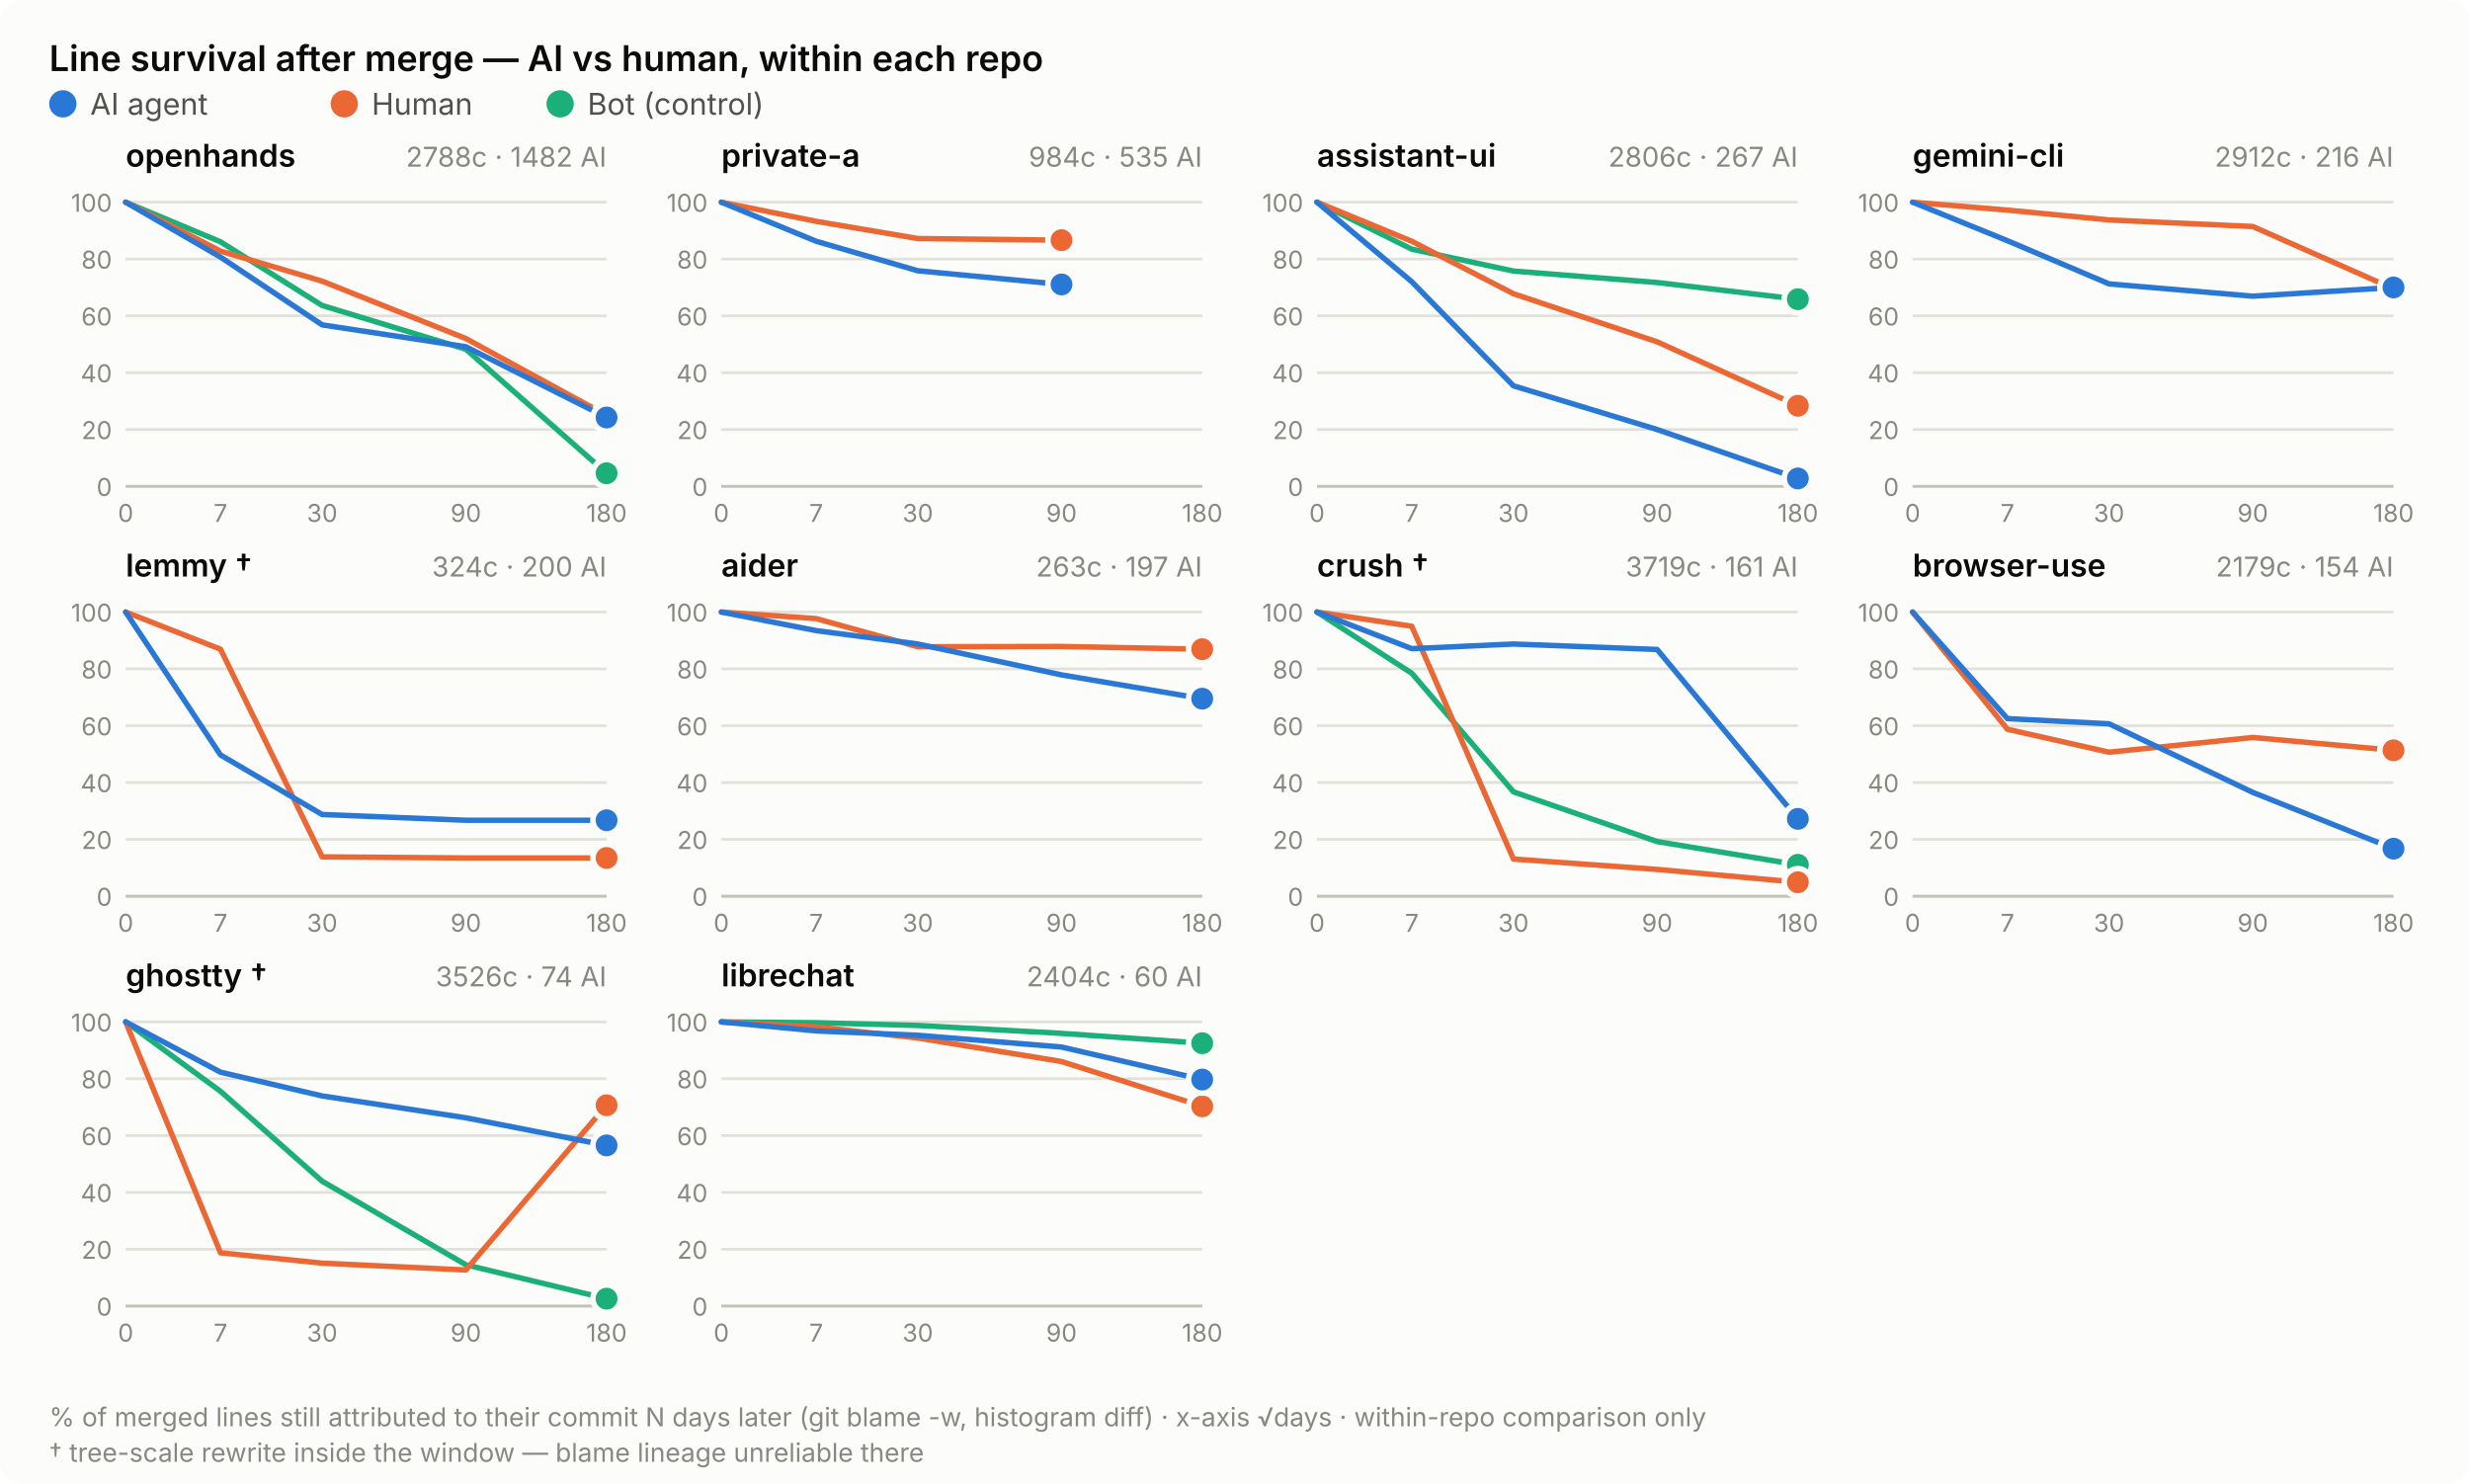
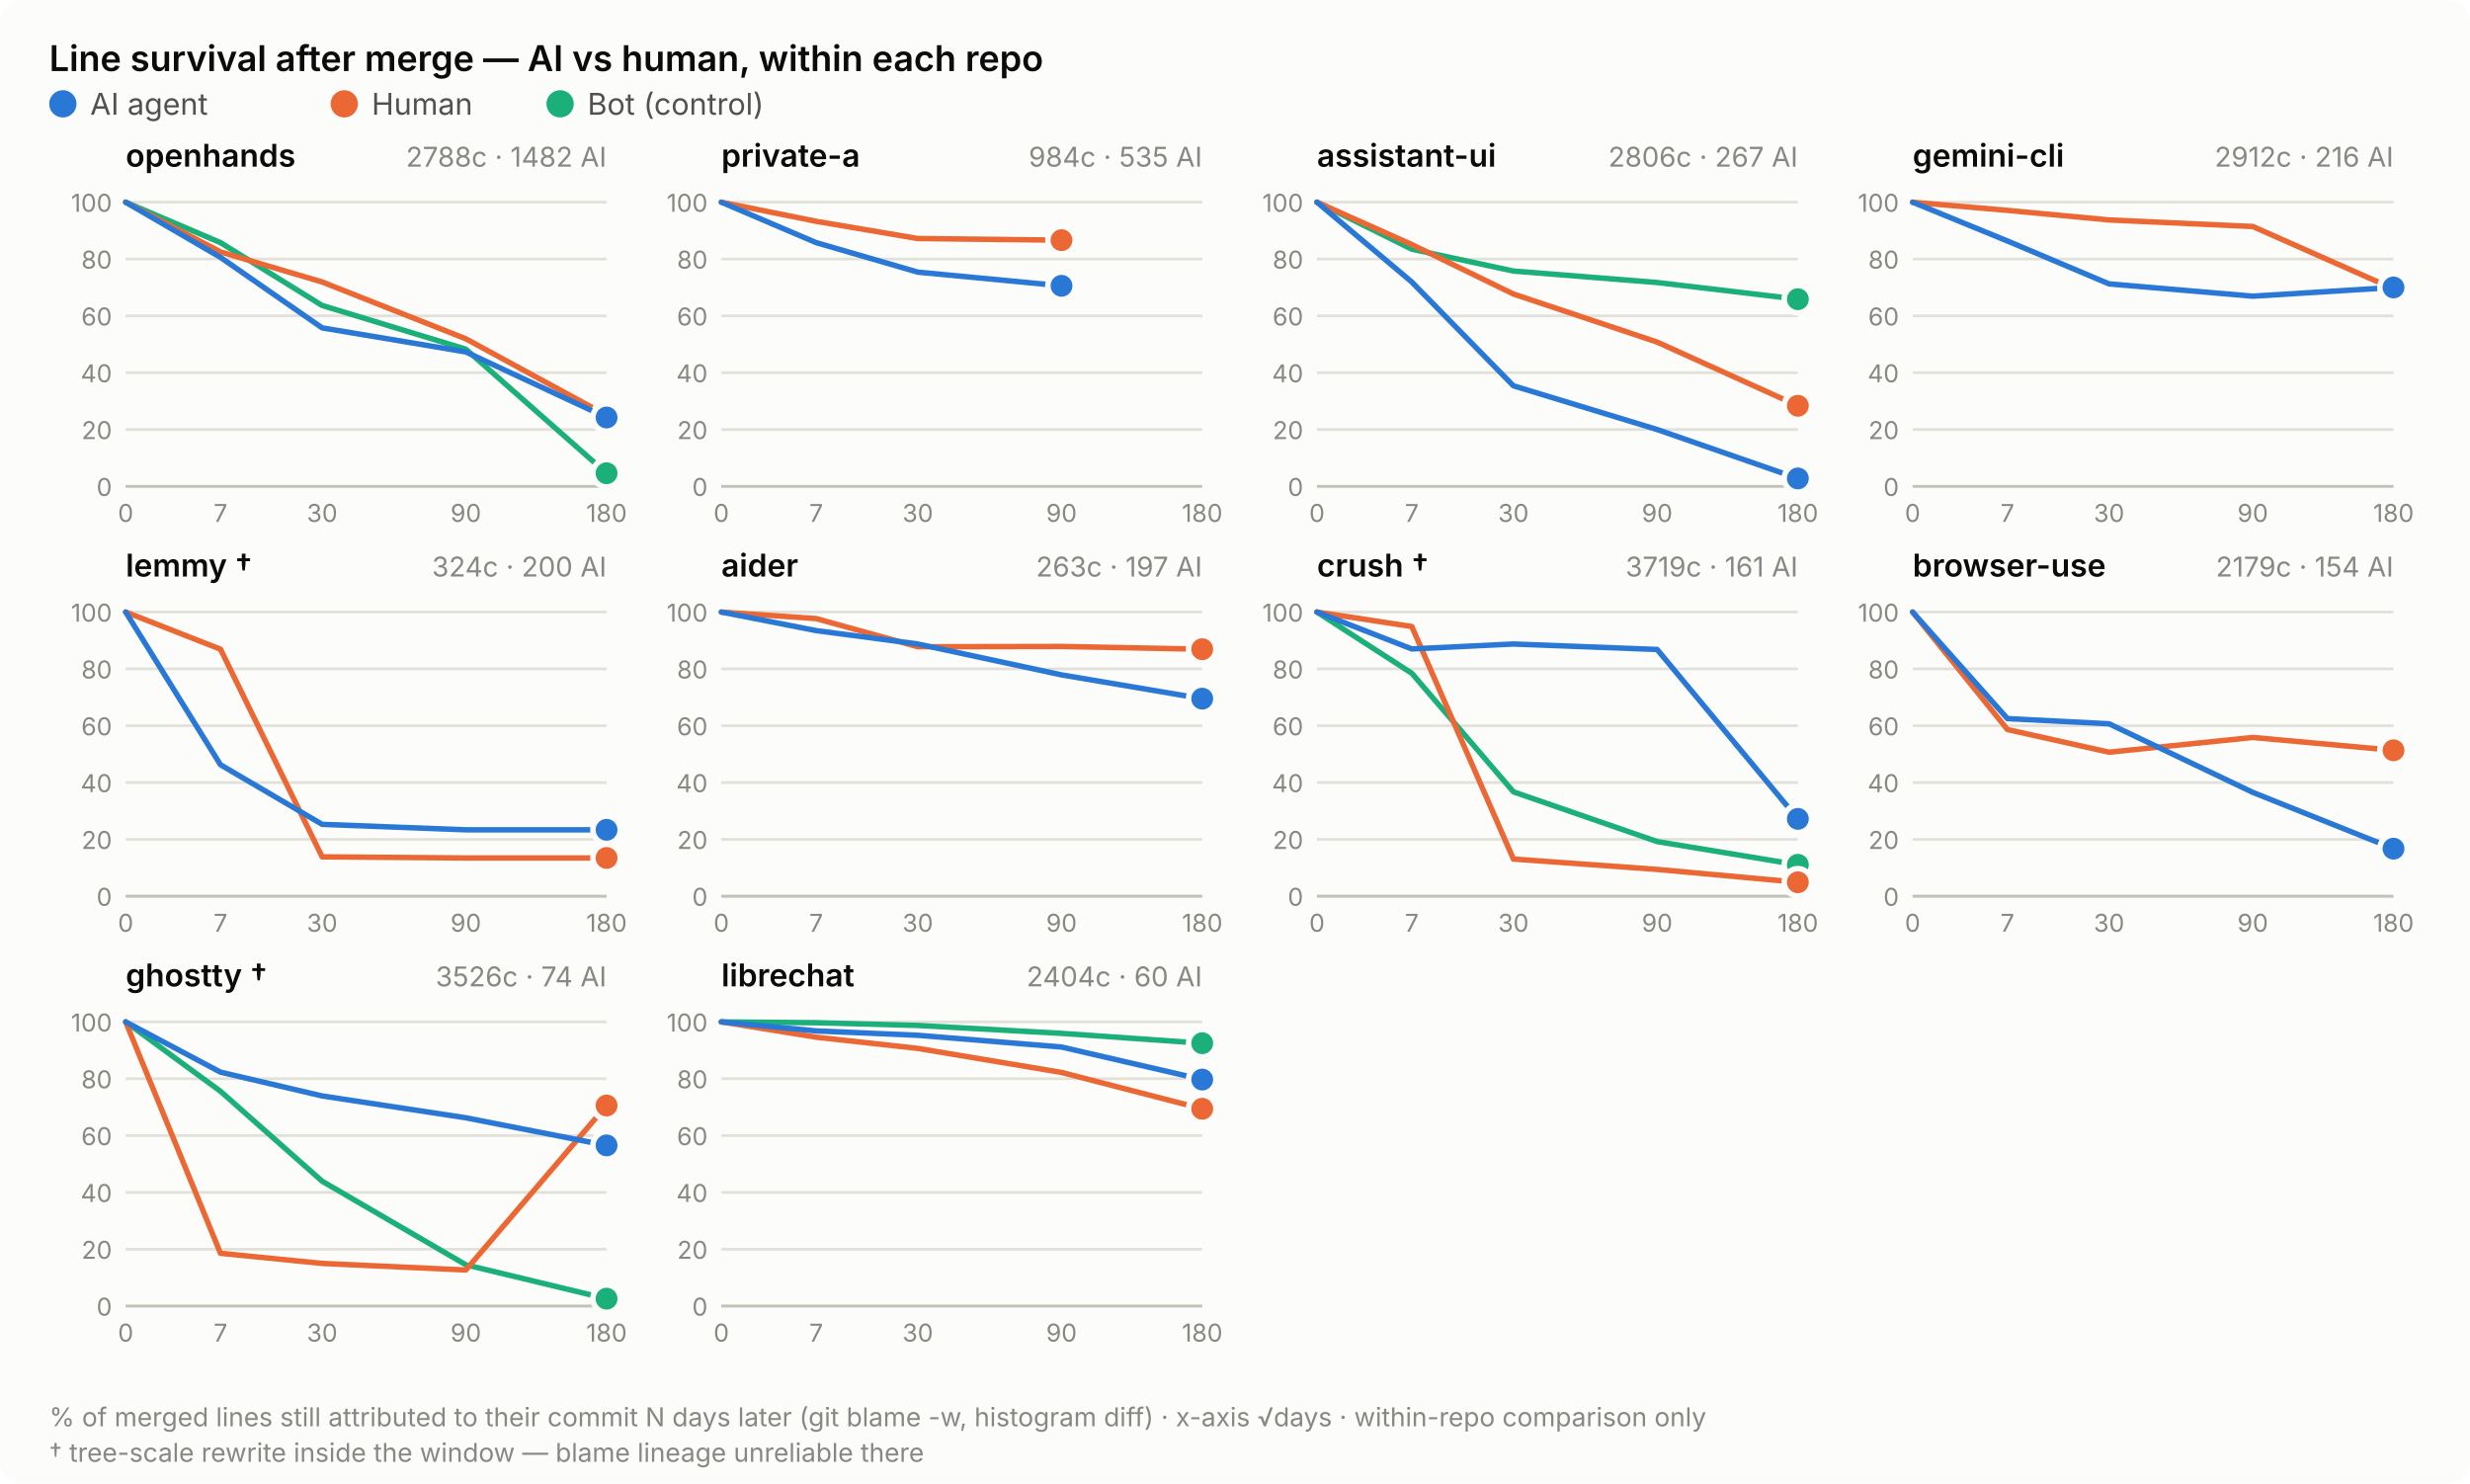
<svg xmlns="http://www.w3.org/2000/svg" width="904" height="543" viewBox="0 0 904 543" font-family="system-ui, -apple-system, &quot;Segoe UI&quot;, sans-serif">
  <rect width="904" height="543" fill="#fcfcfb" rx="8" />
  <text x="18" y="26" font-size="13" font-weight="600" fill="#0b0b0b">Line survival after merge — AI vs human, within each repo</text>
  <circle cx="23" cy="38" r="5" fill="#2a78d6" />
  <text x="33" y="42" font-size="11" fill="#52514e">AI agent</text>
  <circle cx="126" cy="38" r="5" fill="#eb6834" />
  <text x="136" y="42" font-size="11" fill="#52514e">Human</text>
  <circle cx="205" cy="38" r="5" fill="#1baf7a" />
  <text x="215" y="42" font-size="11" fill="#52514e">Bot (control)</text>
  <text x="46" y="61" font-size="11.5" font-weight="600" fill="#0b0b0b">openhands</text>
  <text x="222" y="61" font-size="10" text-anchor="end" fill="#898781">2788c · 1482 AI</text>
  <line x1="46" y1="178.0" x2="222" y2="178.0" stroke="#e1e0d9" stroke-width="1" />
  <text x="41" y="181.5" font-size="9" text-anchor="end" fill="#898781">0</text>
  <line x1="46" y1="157.2" x2="222" y2="157.2" stroke="#e1e0d9" stroke-width="1" />
  <text x="41" y="160.7" font-size="9" text-anchor="end" fill="#898781">20</text>
  <line x1="46" y1="136.4" x2="222" y2="136.4" stroke="#e1e0d9" stroke-width="1" />
  <text x="41" y="139.9" font-size="9" text-anchor="end" fill="#898781">40</text>
  <line x1="46" y1="115.6" x2="222" y2="115.6" stroke="#e1e0d9" stroke-width="1" />
  <text x="41" y="119.1" font-size="9" text-anchor="end" fill="#898781">60</text>
  <line x1="46" y1="94.8" x2="222" y2="94.8" stroke="#e1e0d9" stroke-width="1" />
  <text x="41" y="98.3" font-size="9" text-anchor="end" fill="#898781">80</text>
  <line x1="46" y1="74.0" x2="222" y2="74.0" stroke="#e1e0d9" stroke-width="1" />
  <text x="41" y="77.5" font-size="9" text-anchor="end" fill="#898781">100</text>
  <text x="46.0" y="191" font-size="9" text-anchor="middle" fill="#898781">0</text>
  <text x="80.7" y="191" font-size="9" text-anchor="middle" fill="#898781">7</text>
  <text x="117.9" y="191" font-size="9" text-anchor="middle" fill="#898781">30</text>
  <text x="170.5" y="191" font-size="9" text-anchor="middle" fill="#898781">90</text>
  <text x="222.0" y="191" font-size="9" text-anchor="middle" fill="#898781">180</text>
  <line x1="46" y1="178" x2="222" y2="178" stroke="#c3c2b7" stroke-width="1" />
-   <path d="M46.0,74.0 L80.7,88.5 L117.9,111.8 L170.5,127.8 L222.0,173.2" fill="none" stroke="#1baf7a" stroke-width="2" stroke-linecap="round" stroke-linejoin="round" />
+   <path d="M46.0,74.0 L80.7,88.8 L117.9,111.8 L170.5,127.8 L222.0,173.2" fill="none" stroke="#1baf7a" stroke-width="2" stroke-linecap="round" stroke-linejoin="round" />
  <circle cx="222.0" cy="173.2" r="6" fill="#fcfcfb" />
  <circle cx="222.0" cy="173.2" r="4" fill="#1baf7a" />
-   <path d="M46.0,74.0 L80.7,91.9 L117.9,102.9 L170.5,123.9 L222.0,152.0" fill="none" stroke="#eb6834" stroke-width="2" stroke-linecap="round" stroke-linejoin="round" />
+   <path d="M46.0,74.0 L80.7,92.2 L117.9,103.2 L170.5,124.0 L222.0,152.0" fill="none" stroke="#eb6834" stroke-width="2" stroke-linecap="round" stroke-linejoin="round" />
  <circle cx="222.0" cy="152.0" r="6" fill="#fcfcfb" />
  <circle cx="222.0" cy="152.0" r="4" fill="#eb6834" />
-   <path d="M46.0,74.0 L80.7,94.1 L117.9,118.9 L170.5,126.9 L222.0,152.8" fill="none" stroke="#2a78d6" stroke-width="2" stroke-linecap="round" stroke-linejoin="round" />
+   <path d="M46.0,74.0 L80.7,94.2 L117.9,120.0 L170.5,128.8 L222.0,152.8" fill="none" stroke="#2a78d6" stroke-width="2" stroke-linecap="round" stroke-linejoin="round" />
  <circle cx="222.0" cy="152.8" r="6" fill="#fcfcfb" />
  <circle cx="222.0" cy="152.8" r="4" fill="#2a78d6" />
  <text x="264" y="61" font-size="11.5" font-weight="600" fill="#0b0b0b">private-a</text>
  <text x="440" y="61" font-size="10" text-anchor="end" fill="#898781">984c · 535 AI</text>
  <line x1="264" y1="178.0" x2="440" y2="178.0" stroke="#e1e0d9" stroke-width="1" />
  <text x="259" y="181.5" font-size="9" text-anchor="end" fill="#898781">0</text>
  <line x1="264" y1="157.2" x2="440" y2="157.2" stroke="#e1e0d9" stroke-width="1" />
  <text x="259" y="160.7" font-size="9" text-anchor="end" fill="#898781">20</text>
  <line x1="264" y1="136.4" x2="440" y2="136.4" stroke="#e1e0d9" stroke-width="1" />
  <text x="259" y="139.9" font-size="9" text-anchor="end" fill="#898781">40</text>
  <line x1="264" y1="115.6" x2="440" y2="115.6" stroke="#e1e0d9" stroke-width="1" />
  <text x="259" y="119.1" font-size="9" text-anchor="end" fill="#898781">60</text>
  <line x1="264" y1="94.8" x2="440" y2="94.8" stroke="#e1e0d9" stroke-width="1" />
  <text x="259" y="98.3" font-size="9" text-anchor="end" fill="#898781">80</text>
  <line x1="264" y1="74.0" x2="440" y2="74.0" stroke="#e1e0d9" stroke-width="1" />
  <text x="259" y="77.5" font-size="9" text-anchor="end" fill="#898781">100</text>
  <text x="264.0" y="191" font-size="9" text-anchor="middle" fill="#898781">0</text>
  <text x="298.7" y="191" font-size="9" text-anchor="middle" fill="#898781">7</text>
  <text x="335.9" y="191" font-size="9" text-anchor="middle" fill="#898781">30</text>
  <text x="388.5" y="191" font-size="9" text-anchor="middle" fill="#898781">90</text>
  <text x="440.0" y="191" font-size="9" text-anchor="middle" fill="#898781">180</text>
  <line x1="264" y1="178" x2="440" y2="178" stroke="#c3c2b7" stroke-width="1" />
  <path d="M264.0,74.0 L298.7,81.0 L335.9,87.3 L388.5,87.9" fill="none" stroke="#eb6834" stroke-width="2" stroke-linecap="round" stroke-linejoin="round" />
  <circle cx="388.5" cy="87.9" r="6" fill="#fcfcfb" />
  <circle cx="388.5" cy="87.9" r="4" fill="#eb6834" />
-   <path d="M264.0,74.0 L298.7,88.3 L335.9,99.1 L388.5,104.1" fill="none" stroke="#2a78d6" stroke-width="2" stroke-linecap="round" stroke-linejoin="round" />
-   <circle cx="388.5" cy="104.1" r="6" fill="#fcfcfb" />
-   <circle cx="388.5" cy="104.1" r="4" fill="#2a78d6" />
+   <path d="M264.0,74.0 L298.7,88.8 L335.9,99.6 L388.5,104.6" fill="none" stroke="#2a78d6" stroke-width="2" stroke-linecap="round" stroke-linejoin="round" />
+   <circle cx="388.5" cy="104.6" r="6" fill="#fcfcfb" />
+   <circle cx="388.5" cy="104.6" r="4" fill="#2a78d6" />
  <text x="482" y="61" font-size="11.5" font-weight="600" fill="#0b0b0b">assistant-ui</text>
  <text x="658" y="61" font-size="10" text-anchor="end" fill="#898781">2806c · 267 AI</text>
  <line x1="482" y1="178.0" x2="658" y2="178.0" stroke="#e1e0d9" stroke-width="1" />
  <text x="477" y="181.5" font-size="9" text-anchor="end" fill="#898781">0</text>
  <line x1="482" y1="157.2" x2="658" y2="157.2" stroke="#e1e0d9" stroke-width="1" />
  <text x="477" y="160.7" font-size="9" text-anchor="end" fill="#898781">20</text>
  <line x1="482" y1="136.4" x2="658" y2="136.4" stroke="#e1e0d9" stroke-width="1" />
  <text x="477" y="139.9" font-size="9" text-anchor="end" fill="#898781">40</text>
  <line x1="482" y1="115.6" x2="658" y2="115.6" stroke="#e1e0d9" stroke-width="1" />
  <text x="477" y="119.1" font-size="9" text-anchor="end" fill="#898781">60</text>
  <line x1="482" y1="94.8" x2="658" y2="94.8" stroke="#e1e0d9" stroke-width="1" />
  <text x="477" y="98.3" font-size="9" text-anchor="end" fill="#898781">80</text>
  <line x1="482" y1="74.0" x2="658" y2="74.0" stroke="#e1e0d9" stroke-width="1" />
  <text x="477" y="77.5" font-size="9" text-anchor="end" fill="#898781">100</text>
  <text x="482.0" y="191" font-size="9" text-anchor="middle" fill="#898781">0</text>
  <text x="516.7" y="191" font-size="9" text-anchor="middle" fill="#898781">7</text>
  <text x="553.9" y="191" font-size="9" text-anchor="middle" fill="#898781">30</text>
  <text x="606.5" y="191" font-size="9" text-anchor="middle" fill="#898781">90</text>
  <text x="658.0" y="191" font-size="9" text-anchor="middle" fill="#898781">180</text>
  <line x1="482" y1="178" x2="658" y2="178" stroke="#c3c2b7" stroke-width="1" />
  <path d="M482.0,74.0 L516.7,91.2 L553.9,99.2 L606.5,103.4 L658.0,109.5" fill="none" stroke="#1baf7a" stroke-width="2" stroke-linecap="round" stroke-linejoin="round" />
  <circle cx="658.0" cy="109.5" r="6" fill="#fcfcfb" />
  <circle cx="658.0" cy="109.5" r="4" fill="#1baf7a" />
-   <path d="M482.0,74.0 L516.7,88.3 L553.9,107.5 L606.5,125.1 L658.0,148.5" fill="none" stroke="#eb6834" stroke-width="2" stroke-linecap="round" stroke-linejoin="round" />
+   <path d="M482.0,74.0 L516.7,89.5 L553.9,107.6 L606.5,125.2 L658.0,148.5" fill="none" stroke="#eb6834" stroke-width="2" stroke-linecap="round" stroke-linejoin="round" />
  <circle cx="658.0" cy="148.5" r="6" fill="#fcfcfb" />
  <circle cx="658.0" cy="148.5" r="4" fill="#eb6834" />
-   <path d="M482.0,74.0 L516.7,103.1 L553.9,141.2 L606.5,157.2 L658.0,175.1" fill="none" stroke="#2a78d6" stroke-width="2" stroke-linecap="round" stroke-linejoin="round" />
+   <path d="M482.0,74.0 L516.7,103.2 L553.9,141.2 L606.5,157.2 L658.0,175.1" fill="none" stroke="#2a78d6" stroke-width="2" stroke-linecap="round" stroke-linejoin="round" />
  <circle cx="658.0" cy="175.1" r="6" fill="#fcfcfb" />
  <circle cx="658.0" cy="175.1" r="4" fill="#2a78d6" />
  <text x="700" y="61" font-size="11.5" font-weight="600" fill="#0b0b0b">gemini-cli</text>
  <text x="876" y="61" font-size="10" text-anchor="end" fill="#898781">2912c · 216 AI</text>
  <line x1="700" y1="178.0" x2="876" y2="178.0" stroke="#e1e0d9" stroke-width="1" />
  <text x="695" y="181.5" font-size="9" text-anchor="end" fill="#898781">0</text>
  <line x1="700" y1="157.2" x2="876" y2="157.2" stroke="#e1e0d9" stroke-width="1" />
  <text x="695" y="160.7" font-size="9" text-anchor="end" fill="#898781">20</text>
  <line x1="700" y1="136.4" x2="876" y2="136.4" stroke="#e1e0d9" stroke-width="1" />
  <text x="695" y="139.9" font-size="9" text-anchor="end" fill="#898781">40</text>
  <line x1="700" y1="115.6" x2="876" y2="115.6" stroke="#e1e0d9" stroke-width="1" />
  <text x="695" y="119.1" font-size="9" text-anchor="end" fill="#898781">60</text>
  <line x1="700" y1="94.8" x2="876" y2="94.8" stroke="#e1e0d9" stroke-width="1" />
  <text x="695" y="98.3" font-size="9" text-anchor="end" fill="#898781">80</text>
  <line x1="700" y1="74.0" x2="876" y2="74.0" stroke="#e1e0d9" stroke-width="1" />
  <text x="695" y="77.5" font-size="9" text-anchor="end" fill="#898781">100</text>
  <text x="700.0" y="191" font-size="9" text-anchor="middle" fill="#898781">0</text>
  <text x="734.7" y="191" font-size="9" text-anchor="middle" fill="#898781">7</text>
  <text x="771.9" y="191" font-size="9" text-anchor="middle" fill="#898781">30</text>
  <text x="824.5" y="191" font-size="9" text-anchor="middle" fill="#898781">90</text>
  <text x="876.0" y="191" font-size="9" text-anchor="middle" fill="#898781">180</text>
  <line x1="700" y1="178" x2="876" y2="178" stroke="#c3c2b7" stroke-width="1" />
-   <path d="M700.0,74.0 L734.7,76.9 L771.9,80.5 L824.5,82.9 L876.0,105.7" fill="none" stroke="#eb6834" stroke-width="2" stroke-linecap="round" stroke-linejoin="round" />
+   <path d="M700.0,74.0 L734.7,77.0 L771.9,80.5 L824.5,82.9 L876.0,105.7" fill="none" stroke="#eb6834" stroke-width="2" stroke-linecap="round" stroke-linejoin="round" />
  <circle cx="876.0" cy="105.7" r="6" fill="#fcfcfb" />
  <circle cx="876.0" cy="105.7" r="4" fill="#eb6834" />
-   <path d="M700.0,74.0 L734.7,88.1 L771.9,103.9 L824.5,108.4 L876.0,105.2" fill="none" stroke="#2a78d6" stroke-width="2" stroke-linecap="round" stroke-linejoin="round" />
+   <path d="M700.0,74.0 L734.7,88.2 L771.9,103.9 L824.5,108.4 L876.0,105.2" fill="none" stroke="#2a78d6" stroke-width="2" stroke-linecap="round" stroke-linejoin="round" />
  <circle cx="876.0" cy="105.2" r="6" fill="#fcfcfb" />
  <circle cx="876.0" cy="105.2" r="4" fill="#2a78d6" />
  <text x="46" y="211" font-size="11.5" font-weight="600" fill="#0b0b0b">lemmy †</text>
  <text x="222" y="211" font-size="10" text-anchor="end" fill="#898781">324c · 200 AI</text>
  <line x1="46" y1="328.0" x2="222" y2="328.0" stroke="#e1e0d9" stroke-width="1" />
  <text x="41" y="331.5" font-size="9" text-anchor="end" fill="#898781">0</text>
  <line x1="46" y1="307.2" x2="222" y2="307.2" stroke="#e1e0d9" stroke-width="1" />
  <text x="41" y="310.7" font-size="9" text-anchor="end" fill="#898781">20</text>
  <line x1="46" y1="286.4" x2="222" y2="286.4" stroke="#e1e0d9" stroke-width="1" />
  <text x="41" y="289.9" font-size="9" text-anchor="end" fill="#898781">40</text>
  <line x1="46" y1="265.6" x2="222" y2="265.6" stroke="#e1e0d9" stroke-width="1" />
  <text x="41" y="269.1" font-size="9" text-anchor="end" fill="#898781">60</text>
  <line x1="46" y1="244.8" x2="222" y2="244.8" stroke="#e1e0d9" stroke-width="1" />
  <text x="41" y="248.3" font-size="9" text-anchor="end" fill="#898781">80</text>
  <line x1="46" y1="224.0" x2="222" y2="224.0" stroke="#e1e0d9" stroke-width="1" />
  <text x="41" y="227.5" font-size="9" text-anchor="end" fill="#898781">100</text>
  <text x="46.0" y="341" font-size="9" text-anchor="middle" fill="#898781">0</text>
  <text x="80.7" y="341" font-size="9" text-anchor="middle" fill="#898781">7</text>
  <text x="117.9" y="341" font-size="9" text-anchor="middle" fill="#898781">30</text>
  <text x="170.5" y="341" font-size="9" text-anchor="middle" fill="#898781">90</text>
  <text x="222.0" y="341" font-size="9" text-anchor="middle" fill="#898781">180</text>
  <line x1="46" y1="328" x2="222" y2="328" stroke="#c3c2b7" stroke-width="1" />
  <path d="M46.0,224.0 L80.7,237.6 L117.9,313.6 L170.5,314.0 L222.0,314.0" fill="none" stroke="#eb6834" stroke-width="2" stroke-linecap="round" stroke-linejoin="round" />
  <circle cx="222.0" cy="314.0" r="6" fill="#fcfcfb" />
  <circle cx="222.0" cy="314.0" r="4" fill="#eb6834" />
-   <path d="M46.0,224.0 L80.7,276.3 L117.9,298.1 L170.5,300.2 L222.0,300.2" fill="none" stroke="#2a78d6" stroke-width="2" stroke-linecap="round" stroke-linejoin="round" />
-   <circle cx="222.0" cy="300.2" r="6" fill="#fcfcfb" />
-   <circle cx="222.0" cy="300.2" r="4" fill="#2a78d6" />
+   <path d="M46.0,224.0 L80.7,279.9 L117.9,301.7 L170.5,303.7 L222.0,303.7" fill="none" stroke="#2a78d6" stroke-width="2" stroke-linecap="round" stroke-linejoin="round" />
+   <circle cx="222.0" cy="303.7" r="6" fill="#fcfcfb" />
+   <circle cx="222.0" cy="303.7" r="4" fill="#2a78d6" />
  <text x="264" y="211" font-size="11.5" font-weight="600" fill="#0b0b0b">aider</text>
  <text x="440" y="211" font-size="10" text-anchor="end" fill="#898781">263c · 197 AI</text>
  <line x1="264" y1="328.0" x2="440" y2="328.0" stroke="#e1e0d9" stroke-width="1" />
  <text x="259" y="331.5" font-size="9" text-anchor="end" fill="#898781">0</text>
  <line x1="264" y1="307.2" x2="440" y2="307.2" stroke="#e1e0d9" stroke-width="1" />
  <text x="259" y="310.7" font-size="9" text-anchor="end" fill="#898781">20</text>
  <line x1="264" y1="286.4" x2="440" y2="286.4" stroke="#e1e0d9" stroke-width="1" />
  <text x="259" y="289.9" font-size="9" text-anchor="end" fill="#898781">40</text>
  <line x1="264" y1="265.6" x2="440" y2="265.6" stroke="#e1e0d9" stroke-width="1" />
  <text x="259" y="269.1" font-size="9" text-anchor="end" fill="#898781">60</text>
  <line x1="264" y1="244.8" x2="440" y2="244.8" stroke="#e1e0d9" stroke-width="1" />
  <text x="259" y="248.3" font-size="9" text-anchor="end" fill="#898781">80</text>
  <line x1="264" y1="224.0" x2="440" y2="224.0" stroke="#e1e0d9" stroke-width="1" />
  <text x="259" y="227.5" font-size="9" text-anchor="end" fill="#898781">100</text>
  <text x="264.0" y="341" font-size="9" text-anchor="middle" fill="#898781">0</text>
  <text x="298.7" y="341" font-size="9" text-anchor="middle" fill="#898781">7</text>
  <text x="335.9" y="341" font-size="9" text-anchor="middle" fill="#898781">30</text>
  <text x="388.5" y="341" font-size="9" text-anchor="middle" fill="#898781">90</text>
  <text x="440.0" y="341" font-size="9" text-anchor="middle" fill="#898781">180</text>
  <line x1="264" y1="328" x2="440" y2="328" stroke="#c3c2b7" stroke-width="1" />
  <path d="M264.0,224.0 L298.7,226.4 L335.9,236.7 L388.5,236.6 L440.0,237.6" fill="none" stroke="#eb6834" stroke-width="2" stroke-linecap="round" stroke-linejoin="round" />
  <circle cx="440.0" cy="237.6" r="6" fill="#fcfcfb" />
  <circle cx="440.0" cy="237.6" r="4" fill="#eb6834" />
  <path d="M264.0,224.0 L298.7,230.8 L335.9,235.7 L388.5,247.0 L440.0,255.7" fill="none" stroke="#2a78d6" stroke-width="2" stroke-linecap="round" stroke-linejoin="round" />
  <circle cx="440.0" cy="255.7" r="6" fill="#fcfcfb" />
  <circle cx="440.0" cy="255.7" r="4" fill="#2a78d6" />
  <text x="482" y="211" font-size="11.5" font-weight="600" fill="#0b0b0b">crush †</text>
  <text x="658" y="211" font-size="10" text-anchor="end" fill="#898781">3719c · 161 AI</text>
  <line x1="482" y1="328.0" x2="658" y2="328.0" stroke="#e1e0d9" stroke-width="1" />
  <text x="477" y="331.5" font-size="9" text-anchor="end" fill="#898781">0</text>
  <line x1="482" y1="307.2" x2="658" y2="307.2" stroke="#e1e0d9" stroke-width="1" />
  <text x="477" y="310.7" font-size="9" text-anchor="end" fill="#898781">20</text>
  <line x1="482" y1="286.4" x2="658" y2="286.4" stroke="#e1e0d9" stroke-width="1" />
  <text x="477" y="289.9" font-size="9" text-anchor="end" fill="#898781">40</text>
  <line x1="482" y1="265.6" x2="658" y2="265.6" stroke="#e1e0d9" stroke-width="1" />
  <text x="477" y="269.1" font-size="9" text-anchor="end" fill="#898781">60</text>
  <line x1="482" y1="244.8" x2="658" y2="244.8" stroke="#e1e0d9" stroke-width="1" />
  <text x="477" y="248.3" font-size="9" text-anchor="end" fill="#898781">80</text>
  <line x1="482" y1="224.0" x2="658" y2="224.0" stroke="#e1e0d9" stroke-width="1" />
  <text x="477" y="227.5" font-size="9" text-anchor="end" fill="#898781">100</text>
  <text x="482.0" y="341" font-size="9" text-anchor="middle" fill="#898781">0</text>
  <text x="516.7" y="341" font-size="9" text-anchor="middle" fill="#898781">7</text>
  <text x="553.9" y="341" font-size="9" text-anchor="middle" fill="#898781">30</text>
  <text x="606.5" y="341" font-size="9" text-anchor="middle" fill="#898781">90</text>
  <text x="658.0" y="341" font-size="9" text-anchor="middle" fill="#898781">180</text>
  <line x1="482" y1="328" x2="658" y2="328" stroke="#c3c2b7" stroke-width="1" />
  <path d="M482.0,224.0 L516.7,246.4 L553.9,289.8 L606.5,308.0 L658.0,316.5" fill="none" stroke="#1baf7a" stroke-width="2" stroke-linecap="round" stroke-linejoin="round" />
  <circle cx="658.0" cy="316.5" r="6" fill="#fcfcfb" />
  <circle cx="658.0" cy="316.5" r="4" fill="#1baf7a" />
-   <path d="M482.0,224.0 L516.7,229.2 L553.9,314.4 L606.5,318.2 L658.0,322.9" fill="none" stroke="#eb6834" stroke-width="2" stroke-linecap="round" stroke-linejoin="round" />
+   <path d="M482.0,224.0 L516.7,229.3 L553.9,314.4 L606.5,318.2 L658.0,322.9" fill="none" stroke="#eb6834" stroke-width="2" stroke-linecap="round" stroke-linejoin="round" />
  <circle cx="658.0" cy="322.9" r="6" fill="#fcfcfb" />
  <circle cx="658.0" cy="322.9" r="4" fill="#eb6834" />
-   <path d="M482.0,224.0 L516.7,237.4 L553.9,235.7 L606.5,237.7 L658.0,299.7" fill="none" stroke="#2a78d6" stroke-width="2" stroke-linecap="round" stroke-linejoin="round" />
+   <path d="M482.0,224.0 L516.7,237.5 L553.9,235.7 L606.5,237.7 L658.0,299.7" fill="none" stroke="#2a78d6" stroke-width="2" stroke-linecap="round" stroke-linejoin="round" />
  <circle cx="658.0" cy="299.7" r="6" fill="#fcfcfb" />
  <circle cx="658.0" cy="299.7" r="4" fill="#2a78d6" />
  <text x="700" y="211" font-size="11.5" font-weight="600" fill="#0b0b0b">browser-use</text>
  <text x="876" y="211" font-size="10" text-anchor="end" fill="#898781">2179c · 154 AI</text>
  <line x1="700" y1="328.0" x2="876" y2="328.0" stroke="#e1e0d9" stroke-width="1" />
  <text x="695" y="331.5" font-size="9" text-anchor="end" fill="#898781">0</text>
  <line x1="700" y1="307.2" x2="876" y2="307.2" stroke="#e1e0d9" stroke-width="1" />
  <text x="695" y="310.7" font-size="9" text-anchor="end" fill="#898781">20</text>
  <line x1="700" y1="286.4" x2="876" y2="286.4" stroke="#e1e0d9" stroke-width="1" />
  <text x="695" y="289.9" font-size="9" text-anchor="end" fill="#898781">40</text>
  <line x1="700" y1="265.6" x2="876" y2="265.6" stroke="#e1e0d9" stroke-width="1" />
  <text x="695" y="269.1" font-size="9" text-anchor="end" fill="#898781">60</text>
  <line x1="700" y1="244.8" x2="876" y2="244.8" stroke="#e1e0d9" stroke-width="1" />
  <text x="695" y="248.3" font-size="9" text-anchor="end" fill="#898781">80</text>
  <line x1="700" y1="224.0" x2="876" y2="224.0" stroke="#e1e0d9" stroke-width="1" />
  <text x="695" y="227.5" font-size="9" text-anchor="end" fill="#898781">100</text>
  <text x="700.0" y="341" font-size="9" text-anchor="middle" fill="#898781">0</text>
  <text x="734.7" y="341" font-size="9" text-anchor="middle" fill="#898781">7</text>
  <text x="771.9" y="341" font-size="9" text-anchor="middle" fill="#898781">30</text>
  <text x="824.5" y="341" font-size="9" text-anchor="middle" fill="#898781">90</text>
  <text x="876.0" y="341" font-size="9" text-anchor="middle" fill="#898781">180</text>
  <line x1="700" y1="328" x2="876" y2="328" stroke="#c3c2b7" stroke-width="1" />
-   <path d="M700.0,224.0 L734.7,266.9 L771.9,275.3 L824.5,269.9 L876.0,274.6" fill="none" stroke="#eb6834" stroke-width="2" stroke-linecap="round" stroke-linejoin="round" />
+   <path d="M700.0,224.0 L734.7,267.0 L771.9,275.3 L824.5,269.9 L876.0,274.6" fill="none" stroke="#eb6834" stroke-width="2" stroke-linecap="round" stroke-linejoin="round" />
  <circle cx="876.0" cy="274.6" r="6" fill="#fcfcfb" />
  <circle cx="876.0" cy="274.6" r="4" fill="#eb6834" />
  <path d="M700.0,224.0 L734.7,263.0 L771.9,264.9 L824.5,290.0 L876.0,310.6" fill="none" stroke="#2a78d6" stroke-width="2" stroke-linecap="round" stroke-linejoin="round" />
  <circle cx="876.0" cy="310.6" r="6" fill="#fcfcfb" />
  <circle cx="876.0" cy="310.6" r="4" fill="#2a78d6" />
  <text x="46" y="361" font-size="11.5" font-weight="600" fill="#0b0b0b">ghostty †</text>
  <text x="222" y="361" font-size="10" text-anchor="end" fill="#898781">3526c · 74 AI</text>
  <line x1="46" y1="478.0" x2="222" y2="478.0" stroke="#e1e0d9" stroke-width="1" />
  <text x="41" y="481.5" font-size="9" text-anchor="end" fill="#898781">0</text>
  <line x1="46" y1="457.2" x2="222" y2="457.2" stroke="#e1e0d9" stroke-width="1" />
  <text x="41" y="460.7" font-size="9" text-anchor="end" fill="#898781">20</text>
  <line x1="46" y1="436.4" x2="222" y2="436.4" stroke="#e1e0d9" stroke-width="1" />
  <text x="41" y="439.9" font-size="9" text-anchor="end" fill="#898781">40</text>
  <line x1="46" y1="415.6" x2="222" y2="415.6" stroke="#e1e0d9" stroke-width="1" />
  <text x="41" y="419.1" font-size="9" text-anchor="end" fill="#898781">60</text>
  <line x1="46" y1="394.8" x2="222" y2="394.8" stroke="#e1e0d9" stroke-width="1" />
  <text x="41" y="398.3" font-size="9" text-anchor="end" fill="#898781">80</text>
  <line x1="46" y1="374.0" x2="222" y2="374.0" stroke="#e1e0d9" stroke-width="1" />
  <text x="41" y="377.5" font-size="9" text-anchor="end" fill="#898781">100</text>
  <text x="46.0" y="491" font-size="9" text-anchor="middle" fill="#898781">0</text>
  <text x="80.7" y="491" font-size="9" text-anchor="middle" fill="#898781">7</text>
  <text x="117.9" y="491" font-size="9" text-anchor="middle" fill="#898781">30</text>
  <text x="170.5" y="491" font-size="9" text-anchor="middle" fill="#898781">90</text>
  <text x="222.0" y="491" font-size="9" text-anchor="middle" fill="#898781">180</text>
  <line x1="46" y1="478" x2="222" y2="478" stroke="#c3c2b7" stroke-width="1" />
  <path d="M46.0,374.0 L80.7,399.4 L117.9,432.3 L170.5,462.9 L222.0,475.3" fill="none" stroke="#1baf7a" stroke-width="2" stroke-linecap="round" stroke-linejoin="round" />
  <circle cx="222.0" cy="475.3" r="6" fill="#fcfcfb" />
  <circle cx="222.0" cy="475.3" r="4" fill="#1baf7a" />
-   <path d="M46.0,374.0 L80.7,458.5 L117.9,462.3 L170.5,464.8 L222.0,404.5" fill="none" stroke="#eb6834" stroke-width="2" stroke-linecap="round" stroke-linejoin="round" />
-   <circle cx="222.0" cy="404.5" r="6" fill="#fcfcfb" />
-   <circle cx="222.0" cy="404.5" r="4" fill="#eb6834" />
+   <path d="M46.0,374.0 L80.7,458.7 L117.9,462.4 L170.5,464.8 L222.0,404.6" fill="none" stroke="#eb6834" stroke-width="2" stroke-linecap="round" stroke-linejoin="round" />
+   <circle cx="222.0" cy="404.6" r="6" fill="#fcfcfb" />
+   <circle cx="222.0" cy="404.6" r="4" fill="#eb6834" />
  <path d="M46.0,374.0 L80.7,392.4 L117.9,401.1 L170.5,409.1 L222.0,419.2" fill="none" stroke="#2a78d6" stroke-width="2" stroke-linecap="round" stroke-linejoin="round" />
  <circle cx="222.0" cy="419.2" r="6" fill="#fcfcfb" />
  <circle cx="222.0" cy="419.2" r="4" fill="#2a78d6" />
  <text x="264" y="361" font-size="11.5" font-weight="600" fill="#0b0b0b">librechat</text>
  <text x="440" y="361" font-size="10" text-anchor="end" fill="#898781">2404c · 60 AI</text>
  <line x1="264" y1="478.0" x2="440" y2="478.0" stroke="#e1e0d9" stroke-width="1" />
  <text x="259" y="481.5" font-size="9" text-anchor="end" fill="#898781">0</text>
  <line x1="264" y1="457.2" x2="440" y2="457.2" stroke="#e1e0d9" stroke-width="1" />
  <text x="259" y="460.7" font-size="9" text-anchor="end" fill="#898781">20</text>
  <line x1="264" y1="436.4" x2="440" y2="436.4" stroke="#e1e0d9" stroke-width="1" />
  <text x="259" y="439.9" font-size="9" text-anchor="end" fill="#898781">40</text>
  <line x1="264" y1="415.6" x2="440" y2="415.6" stroke="#e1e0d9" stroke-width="1" />
  <text x="259" y="419.1" font-size="9" text-anchor="end" fill="#898781">60</text>
  <line x1="264" y1="394.8" x2="440" y2="394.8" stroke="#e1e0d9" stroke-width="1" />
  <text x="259" y="398.3" font-size="9" text-anchor="end" fill="#898781">80</text>
  <line x1="264" y1="374.0" x2="440" y2="374.0" stroke="#e1e0d9" stroke-width="1" />
  <text x="259" y="377.5" font-size="9" text-anchor="end" fill="#898781">100</text>
  <text x="264.0" y="491" font-size="9" text-anchor="middle" fill="#898781">0</text>
  <text x="298.7" y="491" font-size="9" text-anchor="middle" fill="#898781">7</text>
  <text x="335.9" y="491" font-size="9" text-anchor="middle" fill="#898781">30</text>
  <text x="388.5" y="491" font-size="9" text-anchor="middle" fill="#898781">90</text>
  <text x="440.0" y="491" font-size="9" text-anchor="middle" fill="#898781">180</text>
  <line x1="264" y1="478" x2="440" y2="478" stroke="#c3c2b7" stroke-width="1" />
  <path d="M264.0,374.0 L298.7,374.3 L335.9,375.3 L388.5,378.2 L440.0,381.8" fill="none" stroke="#1baf7a" stroke-width="2" stroke-linecap="round" stroke-linejoin="round" />
  <circle cx="440.0" cy="381.8" r="6" fill="#fcfcfb" />
  <circle cx="440.0" cy="381.8" r="4" fill="#1baf7a" />
-   <path d="M264.0,374.0 L298.7,375.8 L335.9,379.9 L388.5,388.5 L440.0,404.9" fill="none" stroke="#eb6834" stroke-width="2" stroke-linecap="round" stroke-linejoin="round" />
-   <circle cx="440.0" cy="404.9" r="6" fill="#fcfcfb" />
-   <circle cx="440.0" cy="404.9" r="4" fill="#eb6834" />
+   <path d="M264.0,374.0 L298.7,379.6 L335.9,383.7 L388.5,392.5 L440.0,405.8" fill="none" stroke="#eb6834" stroke-width="2" stroke-linecap="round" stroke-linejoin="round" />
+   <circle cx="440.0" cy="405.8" r="6" fill="#fcfcfb" />
+   <circle cx="440.0" cy="405.8" r="4" fill="#eb6834" />
  <path d="M264.0,374.0 L298.7,377.3 L335.9,378.9 L388.5,383.2 L440.0,395.1" fill="none" stroke="#2a78d6" stroke-width="2" stroke-linecap="round" stroke-linejoin="round" />
  <circle cx="440.0" cy="395.1" r="6" fill="#fcfcfb" />
  <circle cx="440.0" cy="395.1" r="4" fill="#2a78d6" />
  <text x="18" y="522" font-size="9.5" fill="#898781">% of merged lines still attributed to their commit N days later (git blame -w, histogram diff) · x-axis √days · within-repo comparison only</text>
  <text x="18" y="535" font-size="9.5" fill="#898781">† tree-scale rewrite inside the window — blame lineage unreliable there</text>
</svg>
